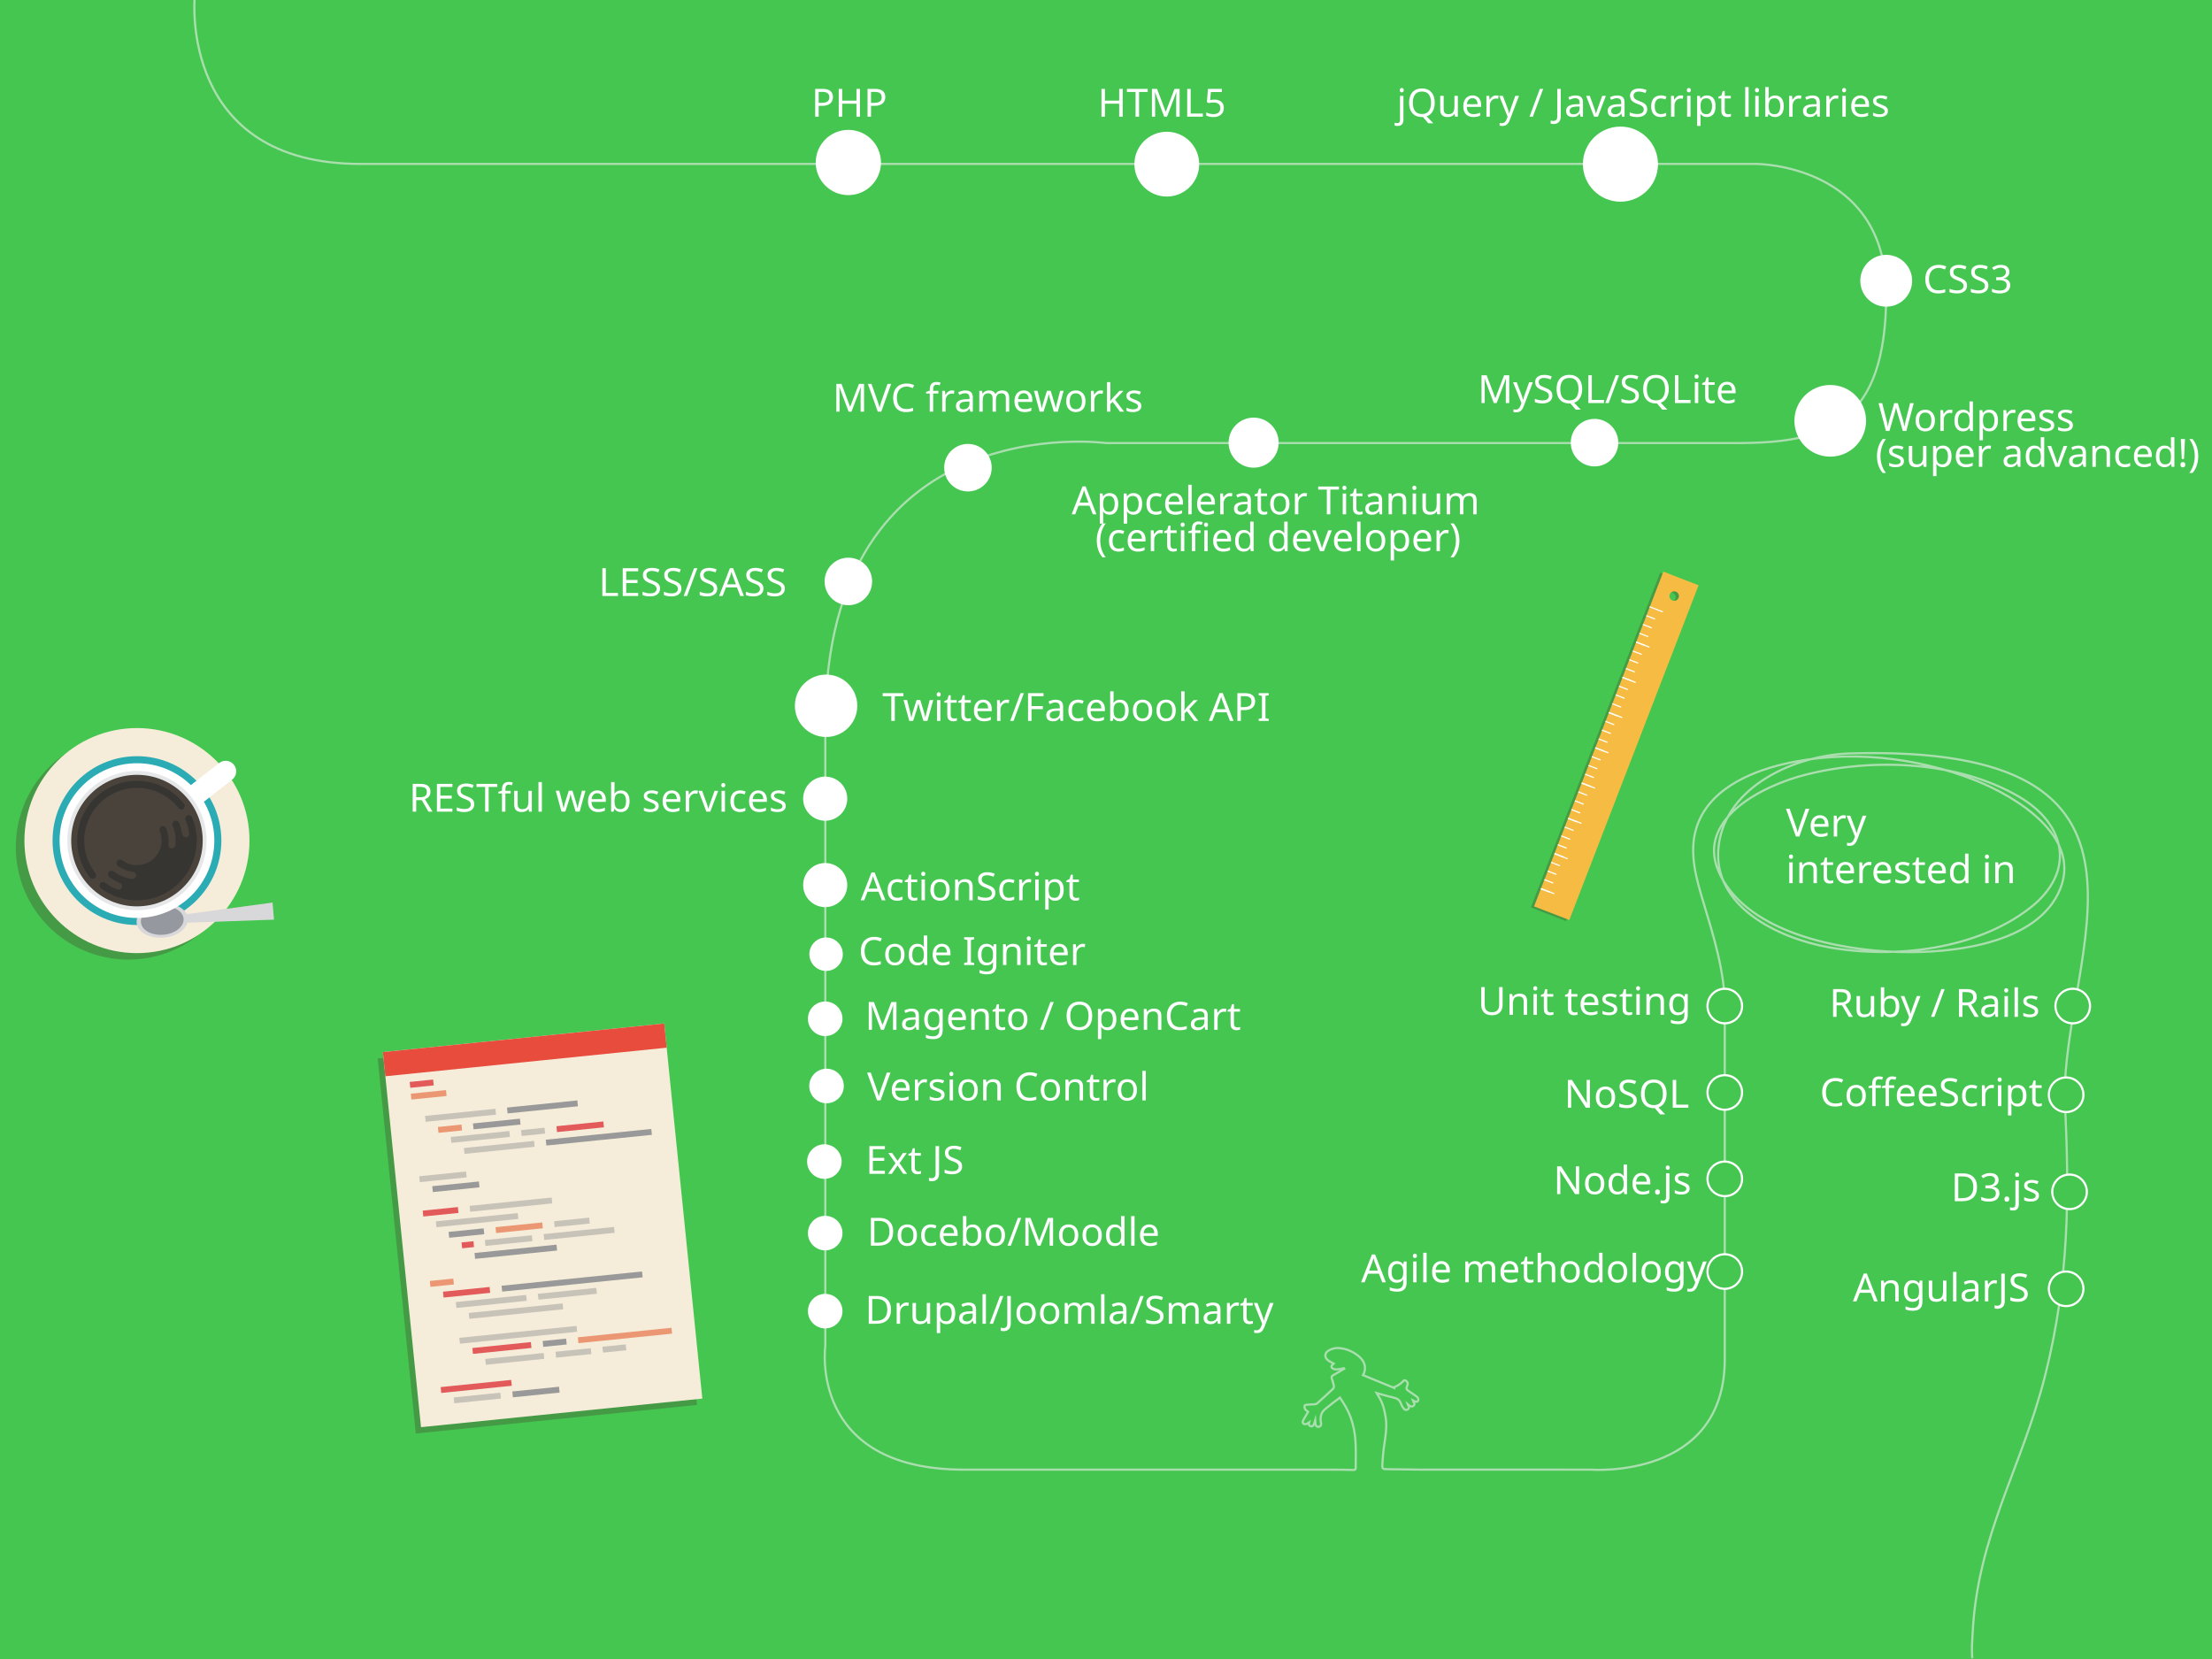
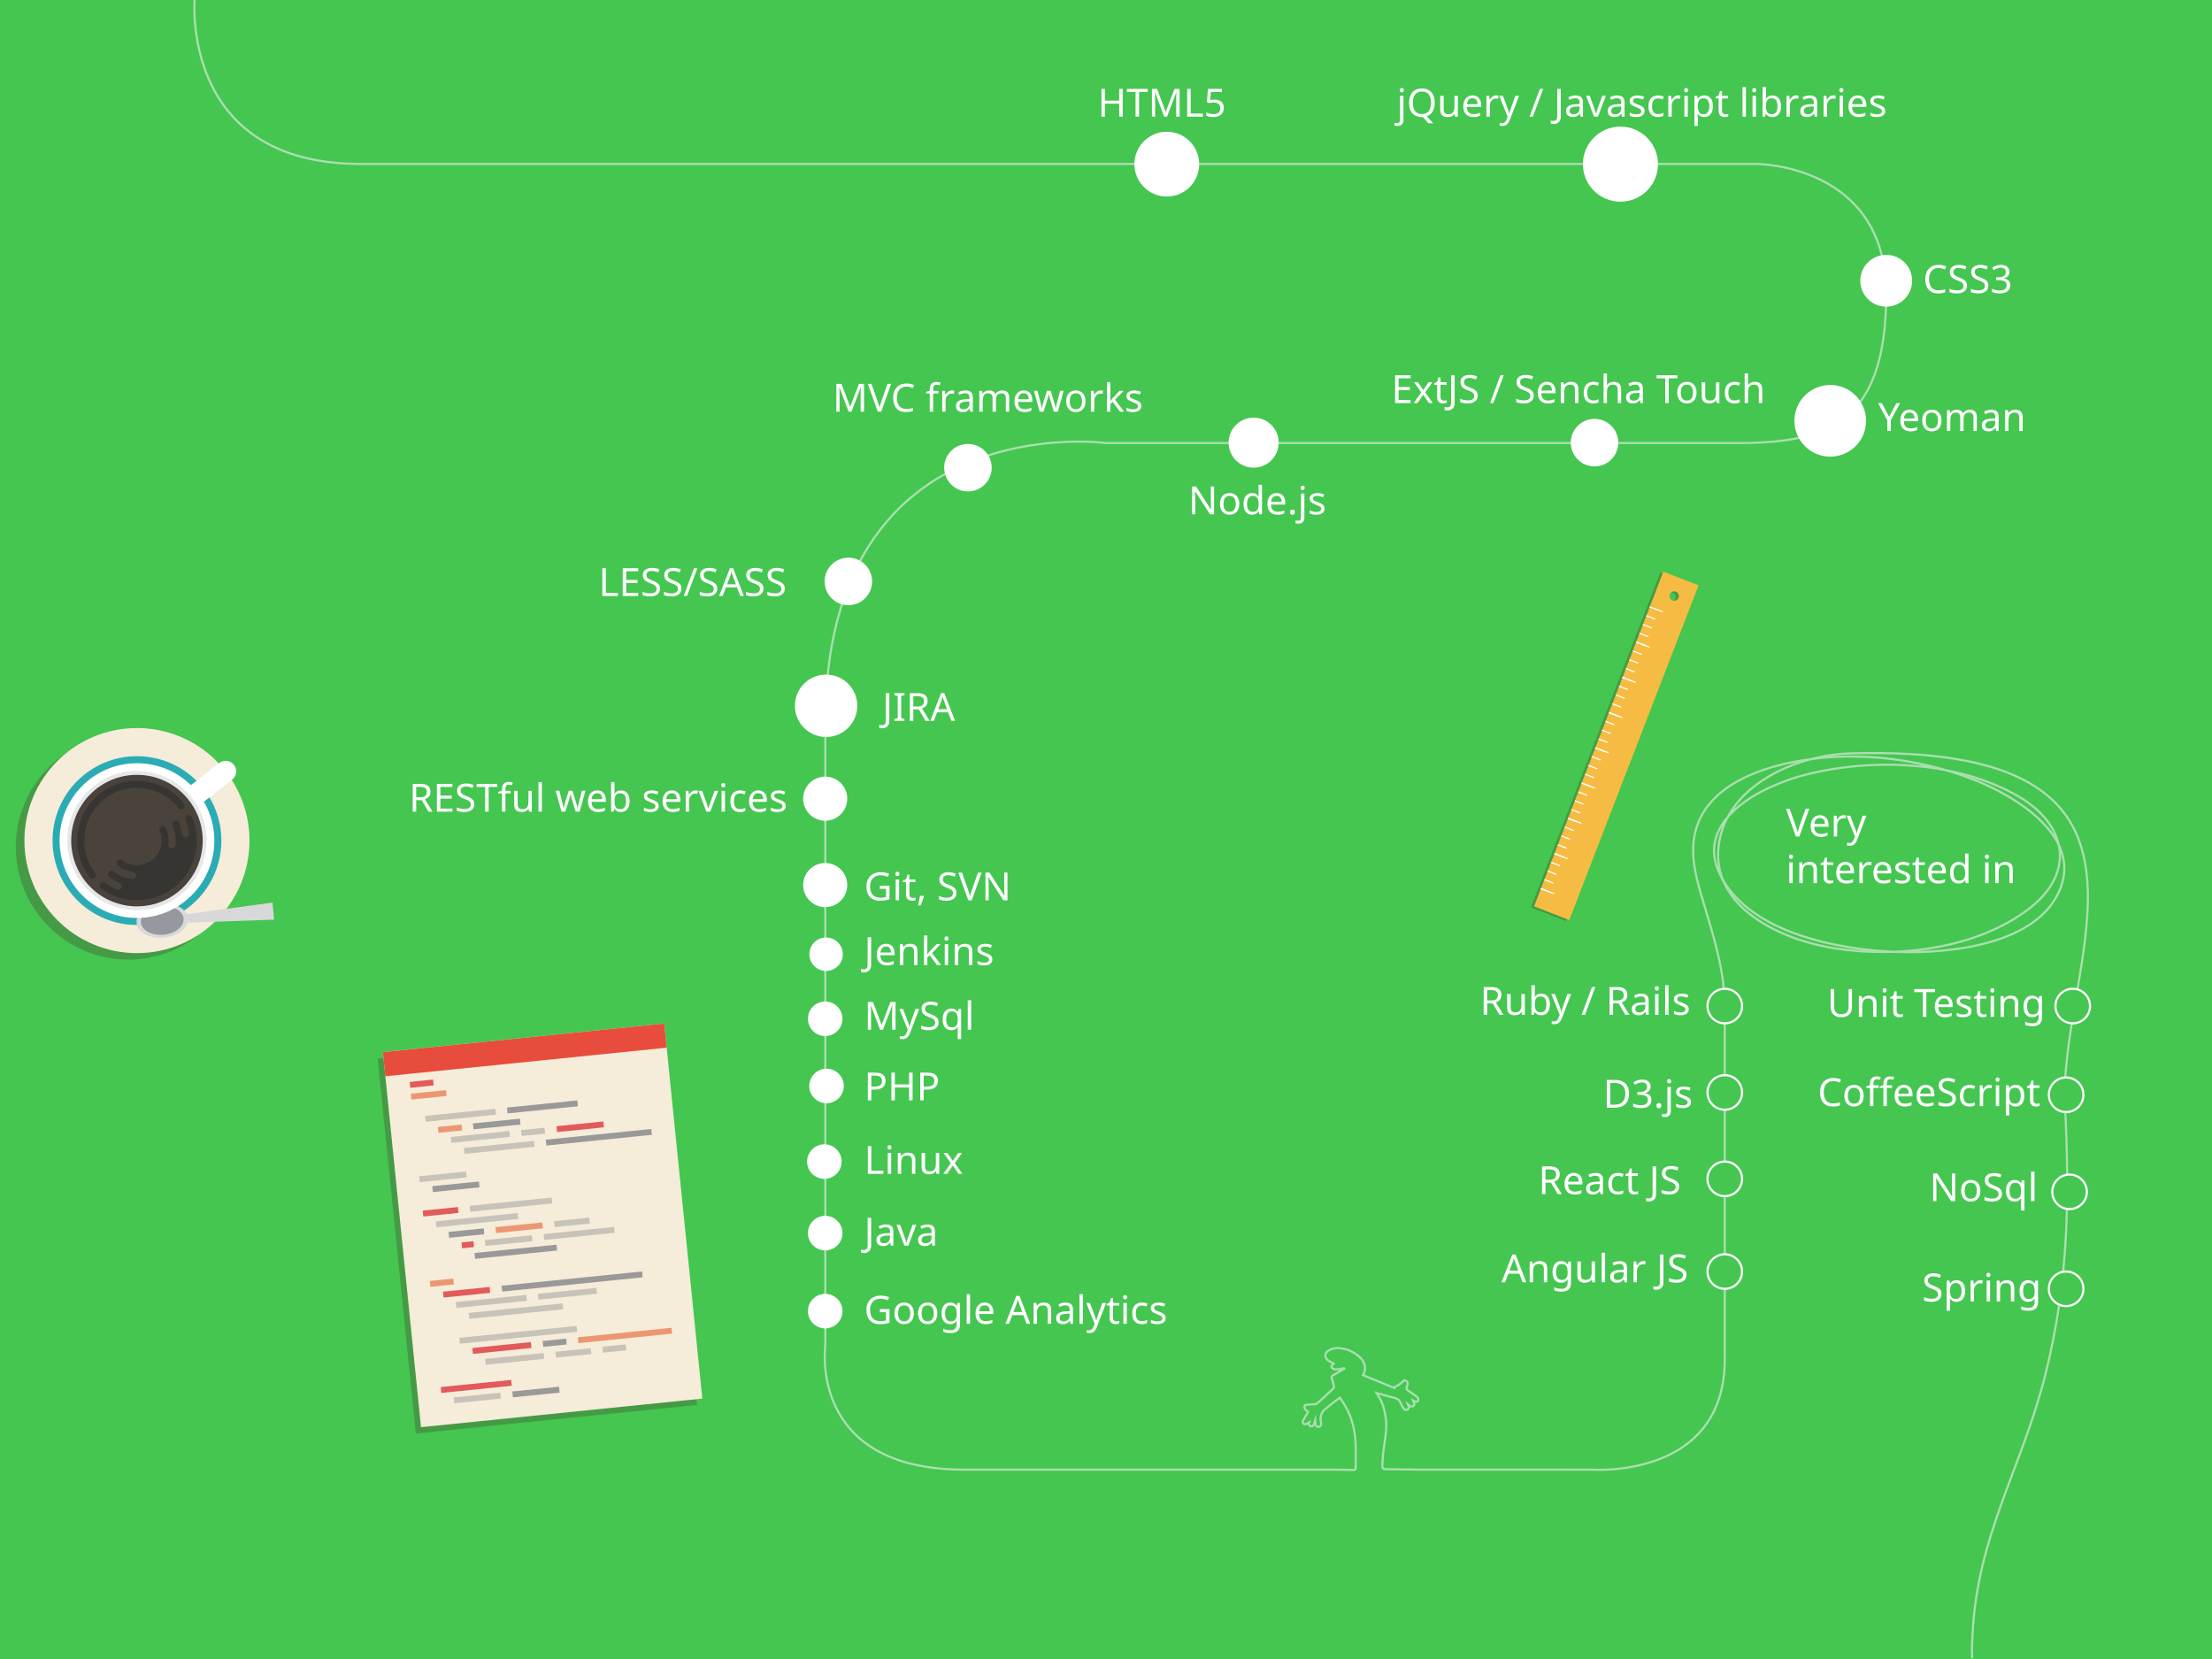
<svg xmlns="http://www.w3.org/2000/svg" version="1.1" id="svg3" x="0px" y="0px" width="1024px" height="768px" viewBox="0 0 1024 768" enable-background="new 0 0 1024 768" xml:space="preserve">
  <g id="svgScene3">
    <rect x="-8168" y="-5681.615" fill="#44C650" width="16535.688" height="12159.688" />
  </g>
  <g>
    <path fill="#459B45" d="M768.53,265.132L708.679,420.09l16.312,6.303l59.852-154.958L768.53,265.132z M772.747,278.476   c-1.126-0.435-1.687-1.701-1.25-2.826c0.435-1.126,1.698-1.687,2.826-1.252c1.126,0.438,1.688,1.701,1.252,2.828   C775.14,278.351,773.874,278.912,772.747,278.476z" />
    <path fill="#F6BB42" d="M770.024,264.633l-59.853,154.958l16.312,6.303l59.85-154.958L770.024,264.633z M774.242,277.978   c-1.126-0.436-1.687-1.701-1.25-2.826c0.434-1.127,1.698-1.688,2.825-1.253c1.127,0.438,1.688,1.702,1.253,2.828   C776.634,277.852,775.369,278.413,774.242,277.978z" />
    <rect x="763.471" y="281.815" transform="matrix(-0.9329 -0.3602 0.3602 -0.9329 1380.419 821.4254)" fill="#FFFFFF" width="6.554" height="0.546" />
    <rect x="757.242" y="298.142" transform="matrix(-0.9328 -0.3603 0.3603 -0.9328 1362.445 850.8001)" fill="#FFFFFF" width="6.557" height="0.545" />
    <rect x="750.879" y="314.503" transform="matrix(-0.9328 -0.3604 0.3604 -0.9328 1344.189 880.1945)" fill="#FFFFFF" width="6.555" height="0.546" />
    <rect x="744.59" y="330.741" transform="matrix(-0.9328 -0.3603 0.3603 -0.9328 1326.245 909.2494)" fill="#FFFFFF" width="6.557" height="0.544" />
    <rect x="738.206" y="347.053" transform="matrix(-0.9328 -0.3603 0.3603 -0.9328 1308.029 938.4792)" fill="#FFFFFF" width="6.557" height="0.545" />
    <rect x="732.025" y="363.416" transform="matrix(-0.9329 -0.3602 0.3602 -0.9329 1290.261 967.809)" fill="#FFFFFF" width="6.557" height="0.545" />
    <rect x="725.72" y="379.727" transform="matrix(-0.9328 -0.3604 0.3604 -0.9328 1272.079 997.1733)" fill="#FFFFFF" width="6.557" height="0.548" />
    <rect x="719.333" y="396.08" transform="matrix(-0.9328 -0.3603 0.3603 -0.9328 1253.885 1026.442)" fill="#FFFFFF" width="6.557" height="0.548" />
    <rect x="713.149" y="412.283" transform="matrix(-0.9328 -0.3604 0.3604 -0.9328 1236.042 1055.577)" fill="#FFFFFF" width="6.558" height="0.548" />
    <rect x="761.995" y="285.52" transform="matrix(-0.9329 -0.3601 0.3601 -0.9329 1374.171 827.6068)" fill="#FFFFFF" width="4.371" height="0.547" />
    <rect x="760.404" y="289.599" transform="matrix(-0.9328 -0.3604 0.3604 -0.9328 1369.458 835.1098)" fill="#FFFFFF" width="4.372" height="0.548" />
    <rect x="758.792" y="293.66" transform="matrix(-0.9328 -0.3604 0.3604 -0.9328 1364.877 842.3758)" fill="#FFFFFF" width="4.372" height="0.547" />
    <rect x="757.276" y="297.765" transform="matrix(-0.9328 -0.3604 0.3604 -0.9328 1360.48 849.7496)" fill="#FFFFFF" width="4.371" height="0.547" />
    <rect x="755.752" y="301.852" transform="matrix(-0.9328 -0.3603 0.3603 -0.9328 1356.095 857.0649)" fill="#FFFFFF" width="4.373" height="0.547" />
    <rect x="754.098" y="305.901" transform="matrix(-0.9329 -0.36 0.36 -0.9329 1351.626 864.0939)" fill="#FFFFFF" width="4.371" height="0.545" />
    <rect x="752.527" y="310.043" transform="matrix(-0.9327 -0.3607 0.3607 -0.9327 1346.715 871.9361)" fill="#FFFFFF" width="4.37" height="0.544" />
    <rect x="750.946" y="314.058" transform="matrix(-0.933 -0.36 0.36 -0.933 1342.609 878.7152)" fill="#FFFFFF" width="4.37" height="0.548" />
    <rect x="749.379" y="318.151" transform="matrix(-0.9329 -0.3602 0.3602 -0.9329 1337.963 886.2111)" fill="#FFFFFF" width="4.373" height="0.548" />
    <rect x="747.789" y="322.224" transform="matrix(-0.9327 -0.3606 0.3606 -0.9327 1333.224 893.7103)" fill="#FFFFFF" width="4.37" height="0.546" />
    <rect x="746.281" y="326.316" transform="matrix(-0.9328 -0.3605 0.3605 -0.9328 1328.867 901.0437)" fill="#FFFFFF" width="4.372" height="0.546" />
    <rect x="744.632" y="330.44" transform="matrix(-0.9329 -0.3603 0.3603 -0.9329 1324.349 908.2659)" fill="#FFFFFF" width="4.374" height="0.546" />
    <rect x="743.083" y="334.443" transform="matrix(-0.9328 -0.3605 0.3605 -0.9328 1319.758 915.5995)" fill="#FFFFFF" width="4.372" height="0.546" />
    <rect x="741.451" y="338.484" transform="matrix(-0.933 -0.3598 0.3598 -0.933 1315.57 922.4033)" fill="#FFFFFF" width="4.371" height="0.547" />
    <rect x="739.932" y="342.636" transform="matrix(-0.9329 -0.3602 0.3602 -0.9329 1310.922 930.0916)" fill="#FFFFFF" width="4.369" height="0.546" />
    <rect x="738.427" y="346.75" transform="matrix(-0.9325 -0.3611 0.3611 -0.9325 1305.967 938.0452)" fill="#FFFFFF" width="4.372" height="0.544" />
    <rect x="736.788" y="350.785" transform="matrix(-0.9329 -0.3602 0.3602 -0.9329 1301.884 944.7385)" fill="#FFFFFF" width="4.372" height="0.547" />
    <rect x="735.166" y="354.849" transform="matrix(-0.9328 -0.3603 0.3603 -0.9328 1297.236 952.0547)" fill="#FFFFFF" width="4.371" height="0.546" />
    <rect x="733.631" y="358.931" transform="matrix(-0.9328 -0.3604 0.3604 -0.9328 1292.736 959.4482)" fill="#FFFFFF" width="4.371" height="0.545" />
    <rect x="732.095" y="363.048" transform="matrix(-0.9328 -0.3605 0.3605 -0.9328 1288.222 966.908)" fill="#FFFFFF" width="4.371" height="0.544" />
    <rect x="730.488" y="367.133" transform="matrix(-0.9327 -0.3607 0.3607 -0.9327 1283.53 974.327)" fill="#FFFFFF" width="4.37" height="0.545" />
    <rect x="728.916" y="371.219" transform="matrix(-0.9328 -0.3603 0.3603 -0.9328 1279.244 981.4574)" fill="#FFFFFF" width="4.372" height="0.547" />
    <rect x="727.314" y="375.296" transform="matrix(-0.9329 -0.3601 0.3601 -0.9329 1274.821 988.634)" fill="#FFFFFF" width="4.37" height="0.548" />
    <rect x="725.727" y="379.354" transform="matrix(-0.9329 -0.36 0.36 -0.9329 1270.341 995.8623)" fill="#FFFFFF" width="4.371" height="0.548" />
    <rect x="724.193" y="383.385" transform="matrix(-0.9328 -0.3603 0.3603 -0.9328 1265.732 1003.267)" fill="#FFFFFF" width="4.372" height="0.545" />
    <rect x="722.618" y="387.46" transform="matrix(-0.9328 -0.3603 0.3603 -0.9328 1261.22 1010.578)" fill="#FFFFFF" width="4.372" height="0.546" />
    <rect x="721.01" y="391.616" transform="matrix(-0.9331 -0.3597 0.3597 -0.9331 1257.057 1017.655)" fill="#FFFFFF" width="4.372" height="0.547" />
    <rect x="719.51" y="395.629" transform="matrix(-0.9329 -0.3601 0.3601 -0.9329 1252.399 1025.136)" fill="#FFFFFF" width="4.371" height="0.546" />
    <rect x="717.944" y="399.734" transform="matrix(-0.9329 -0.3602 0.3602 -0.9329 1247.843 1032.548)" fill="#FFFFFF" width="4.371" height="0.545" />
    <rect x="716.317" y="403.752" transform="matrix(-0.9329 -0.3602 0.3602 -0.9329 1243.251 1039.729)" fill="#FFFFFF" width="4.371" height="0.545" />
    <rect x="714.811" y="407.78" transform="matrix(-0.933 -0.36 0.36 -0.933 1239.046 1046.851)" fill="#FFFFFF" width="4.373" height="0.548" />
    <rect x="713.223" y="411.938" transform="matrix(-0.9331 -0.3597 0.3597 -0.9331 1234.641 1054.181)" fill="#FFFFFF" width="4.371" height="0.548" />
  </g>
  <g>
    <circle fill="#459B45" cx="59.401" cy="392.135" r="52.096" />
    <circle fill="#F5ECD9" cx="63.401" cy="389.135" r="52.096" />
    <circle fill="#2BACB5" cx="63.401" cy="389.135" r="39.072" />
    <ellipse transform="matrix(0.9964 -0.0845 0.0845 0.9964 -35.7318 7.8678)" fill="#D8D8DA" cx="75.102" cy="426.151" rx="11.907" ry="7.94" />
    <polygon fill="#D8D8DA" points="126.844,425.732 84.218,427.225 83.905,423.527 126.173,417.82  " />
    <ellipse transform="matrix(0.9964 -0.0845 0.0845 0.9964 -35.7395 7.8706)" fill="#95989F" cx="75.108" cy="426.134" rx="9.922" ry="6.615" />
    <path fill="#FFFFFF" d="M107.468,360.924l-12.831,10.02c-2.126,1.659-5.196,1.282-6.855-0.845c-1.66-2.126-1.282-5.195,0.844-6.854   l12.832-10.021c2.126-1.659,5.195-1.281,6.855,0.845C109.973,356.196,109.595,359.265,107.468,360.924z" />
    <circle fill="#FFFFFF" cx="63.401" cy="389.135" r="35.816" />
    <circle fill="#E6E7E8" cx="63.401" cy="389.136" r="32.235" />
    <circle fill="#49433C" cx="63.4" cy="389.136" r="30.444" />
    <path fill="#363532" d="M46.369,367.32c-12.029,9.392-14.175,26.817-4.783,38.846c0.554,0.709,1.577,0.836,2.285,0.282   c0.709-0.554,0.835-1.575,0.282-2.284c-0.227-0.289-0.443-0.586-0.655-0.884c-0.058-0.081-0.114-0.162-0.171-0.243   c-0.194-0.281-0.385-0.564-0.567-0.854c-0.059-0.097-0.114-0.188-0.173-0.283c-0.122-0.199-0.242-0.4-0.358-0.604   c-0.078-0.135-0.156-0.271-0.23-0.405c-0.128-0.231-0.253-0.47-0.372-0.707c-0.094-0.185-0.183-0.367-0.271-0.556   c-0.066-0.139-0.132-0.276-0.195-0.418c-0.078-0.174-0.156-0.347-0.23-0.521c-0.107-0.252-0.211-0.506-0.31-0.765   c-0.064-0.163-0.124-0.334-0.185-0.5c-0.058-0.159-0.115-0.323-0.17-0.485c-0.052-0.152-0.104-0.31-0.152-0.461   c-0.092-0.291-0.179-0.584-0.259-0.879c-0.03-0.107-0.057-0.218-0.084-0.322c-0.066-0.258-0.129-0.516-0.188-0.773   c-0.019-0.084-0.038-0.166-0.056-0.248c-0.075-0.352-0.143-0.705-0.202-1.061c-0.003-0.021-0.007-0.038-0.01-0.057   c-0.033-0.205-0.067-0.41-0.096-0.615c-0.021-0.155-0.038-0.312-0.057-0.467c-0.003-0.024-0.007-0.054-0.01-0.078   c-0.09-0.771-0.142-1.535-0.157-2.304c0-0.01,0-0.018,0-0.022c-0.016-0.762,0.005-1.521,0.06-2.271   c0.004-0.045,0.008-0.09,0.011-0.133c0.028-0.352,0.062-0.701,0.104-1.049c0.003-0.021,0.004-0.04,0.007-0.061   c0.041-0.33,0.091-0.658,0.146-0.984c0.021-0.135,0.047-0.271,0.07-0.4c0.034-0.184,0.069-0.365,0.107-0.547   c0.137-0.664,0.302-1.324,0.493-1.977c0.002-0.009,0.005-0.017,0.007-0.024c1.045-3.522,2.875-6.796,5.376-9.54   c0.016-0.018,0.03-0.035,0.046-0.052c0.144-0.156,0.289-0.31,0.437-0.462c0.121-0.125,0.244-0.249,0.369-0.372   c0.126-0.125,0.252-0.251,0.383-0.373c0.221-0.21,0.446-0.415,0.676-0.617c0.08-0.07,0.162-0.14,0.244-0.211   c0.275-0.235,0.555-0.468,0.843-0.692c0.287-0.225,0.58-0.439,0.876-0.649c0.088-0.062,0.176-0.124,0.264-0.186   c0.252-0.174,0.506-0.344,0.763-0.507c0.15-0.096,0.303-0.188,0.454-0.28c0.149-0.091,0.3-0.18,0.45-0.267   c0.185-0.107,0.368-0.211,0.555-0.312c0.02-0.011,0.041-0.021,0.062-0.032c3.27-1.761,6.888-2.741,10.559-2.9   c0.009-0.001,0.018-0.001,0.025-0.002c0.68-0.026,1.358-0.027,2.038,0.001c0.185,0.008,0.37,0.018,0.556,0.029   c0.136,0.009,0.271,0.018,0.406,0.028c0.33,0.026,0.66,0.059,0.989,0.099c0.021,0.002,0.04,0.006,0.061,0.008   c0.348,0.043,0.694,0.095,1.041,0.153c0.044,0.008,0.088,0.016,0.133,0.022c0.745,0.129,1.484,0.293,2.22,0.492   c0.008,0.002,0.016,0.005,0.023,0.007c0.738,0.201,1.472,0.438,2.196,0.711c0.023,0.01,0.048,0.019,0.073,0.028   c0.146,0.056,0.292,0.109,0.438,0.168c0.192,0.077,0.383,0.16,0.573,0.242c0.018,0.008,0.036,0.015,0.054,0.022   c0.329,0.145,0.655,0.296,0.978,0.454c0.076,0.037,0.151,0.076,0.228,0.113c0.237,0.119,0.472,0.243,0.705,0.37   c0.098,0.053,0.196,0.105,0.293,0.16c0.268,0.149,0.53,0.305,0.791,0.465c0.138,0.084,0.273,0.172,0.409,0.259   c0.145,0.093,0.289,0.188,0.432,0.283c0.147,0.1,0.295,0.198,0.441,0.3c0.225,0.158,0.446,0.32,0.664,0.485   c0.151,0.114,0.3,0.231,0.448,0.35c0.121,0.096,0.241,0.192,0.359,0.291c0.159,0.131,0.316,0.262,0.473,0.396   c0.201,0.175,0.399,0.353,0.595,0.533c0.114,0.105,0.227,0.214,0.339,0.322c0.169,0.162,0.335,0.327,0.499,0.495   c0.077,0.079,0.156,0.155,0.232,0.236c0.236,0.246,0.465,0.5,0.69,0.757c0.064,0.074,0.13,0.149,0.194,0.225   c0.238,0.278,0.472,0.56,0.698,0.849c0.553,0.709,1.576,0.835,2.285,0.281c0.708-0.554,0.834-1.576,0.281-2.285   C75.824,360.074,58.397,357.929,46.369,367.32z" />
    <path fill="#363532" d="M86.746,377.466c-0.825,0.351-1.214,1.308-0.861,2.135c0.093,0.218,0.177,0.438,0.262,0.656   c0.014,0.032,0.027,0.065,0.04,0.098c0,0.002,0.001,0.004,0.002,0.006c0.079,0.206,0.153,0.412,0.228,0.619   c0.002,0.007,0.004,0.013,0.007,0.018c0.018,0.054,0.037,0.106,0.056,0.16c0.001,0.004,0.003,0.009,0.004,0.013   c0.075,0.217,0.147,0.435,0.216,0.652c0.002,0.005,0.003,0.009,0.005,0.014c0.004,0.014,0.008,0.028,0.013,0.042   c0.004,0.013,0.007,0.026,0.011,0.039c0.144,0.461,0.269,0.927,0.384,1.393c0.013,0.053,0.027,0.104,0.04,0.157   c0.107,0.453,0.201,0.908,0.283,1.365c0.02,0.108,0.039,0.22,0.057,0.326c-0.011-0.062-0.019-0.125-0.029-0.188   c0.011,0.064,0.02,0.129,0.03,0.193c0-0.002-0.001-0.006-0.001-0.006c0.024,0.145,0.047,0.295,0.069,0.441   c-0.001-0.004-0.002-0.013-0.003-0.019c0.008,0.056,0.019,0.104,0.025,0.158c0,0.002,0,0.004,0,0.006   c-0.007-0.05-0.016-0.103-0.022-0.146c0.009,0.062,0.017,0.129,0.025,0.19c0.062,0.578-0.185,1.123-0.615,1.459   c-0.217,0.17-0.482,0.287-0.776,0.328c-0.885,0.123-1.701-0.49-1.833-1.373c0-0.002-0.001-0.002-0.001-0.004   c-0.001-0.005-0.002-0.011-0.003-0.013c-0.189-1.36-0.514-2.698-0.962-3.991c-0.002-0.004-0.003-0.008-0.005-0.012   c-0.006-0.021-0.014-0.04-0.021-0.06c-0.001-0.005-0.004-0.01-0.005-0.016c-0.151-0.429-0.316-0.854-0.494-1.273   c-0.361-0.807-1.302-1.181-2.119-0.834c-0.819,0.349-1.205,1.292-0.869,2.114c0.95,2.223,1.436,4.613,1.425,7.059   c-0.001,0.064,0,0.133,0,0.193c-0.003,0.166-0.01,0.332-0.017,0.5c-0.005,0.104-0.01,0.211-0.016,0.312   c-0.01,0.155-0.021,0.312-0.034,0.469c-0.01,0.109-0.021,0.221-0.032,0.328c-0.012,0.112-0.02,0.227-0.033,0.336   c-0.002,0.02-0.008,0.029-0.01,0.045c-0.004,0.021-0.011,0.041-0.015,0.062c-0.077,0.4-0.289,0.742-0.59,0.979   c-0.329,0.261-0.755,0.392-1.201,0.334c-0.893-0.108-1.526-0.924-1.417-1.812c0.316-2.562-0.04-5.106-1.012-7.43l-0.05-0.101   c-0.356-0.815-1.304-1.194-2.125-0.846c-0.825,0.351-1.214,1.307-0.862,2.138c2.013,4.734,0.581,10.26-3.479,13.432   c-4.062,3.171-9.767,3.22-13.875,0.117c-0.718-0.541-1.738-0.397-2.279,0.316c-0.538,0.715-0.4,1.725,0.304,2.27l0.234,0.183   c1.983,1.442,4.312,2.367,6.812,2.677c0.893,0.108,1.526,0.922,1.417,1.812c-0.055,0.445-0.286,0.828-0.614,1.086   c-0.301,0.232-0.686,0.355-1.091,0.334c-0.021,0-0.042,0.002-0.063-0.002c-0.016-0.001-0.03,0.002-0.046,0   c-0.113-0.016-0.224-0.033-0.336-0.051c-0.108-0.019-0.218-0.029-0.325-0.049c-0.155-0.023-0.309-0.054-0.462-0.08   c-0.104-0.021-0.208-0.041-0.311-0.062c-0.164-0.032-0.327-0.065-0.489-0.104c-0.062-0.017-0.124-0.03-0.187-0.047   c-2.374-0.58-4.578-1.634-6.504-3.095c-0.717-0.524-1.726-0.383-2.261,0.33c-0.536,0.709-0.4,1.711,0.295,2.258   c0.362,0.275,0.734,0.537,1.114,0.787c0.005,0.004,0.009,0.007,0.014,0.011c0.018,0.014,0.035,0.022,0.054,0.034   c0.003,0.005,0.008,0.005,0.011,0.009c1.146,0.748,2.363,1.387,3.64,1.899c0.003,0.002,0.006,0.004,0.009,0.006   c0.001,0,0.003,0,0.005,0.002c0.824,0.343,1.221,1.283,0.887,2.111c-0.11,0.272-0.288,0.504-0.506,0.674   c-0.432,0.336-1.021,0.442-1.567,0.242c-0.053-0.021-0.106-0.041-0.158-0.063c-0.2-0.082-0.399-0.168-0.598-0.255   c-0.096-0.043-0.191-0.084-0.286-0.127c-0.203-0.092-0.403-0.188-0.604-0.289c-0.085-0.04-0.171-0.079-0.255-0.122   c-0.223-0.111-0.442-0.229-0.661-0.351c-0.061-0.031-0.122-0.062-0.182-0.099c-0.272-0.149-0.541-0.309-0.807-0.471   c-0.018-0.01-0.035-0.02-0.052-0.027c-0.006-0.004-0.012-0.006-0.018-0.01c-0.206-0.129-0.411-0.258-0.614-0.393   c-0.044-0.025-0.088-0.059-0.131-0.086c-0.006-0.002-0.011-0.008-0.016-0.012c-0.113-0.074-0.225-0.15-0.337-0.229   c-0.073-0.051-0.148-0.099-0.222-0.147c-0.024-0.021-0.048-0.035-0.072-0.055c-0.195-0.14-0.392-0.273-0.585-0.423   c-0.718-0.541-1.74-0.396-2.28,0.317c-0.541,0.718-0.398,1.736,0.318,2.279c9.979,7.531,23.835,7.416,33.697-0.285   c9.862-7.696,13.337-21.11,8.448-32.62C88.53,377.5,87.574,377.114,86.746,377.466z M53.499,411.451   c-0.08-0.035-0.161-0.07-0.241-0.107C53.338,411.381,53.419,411.416,53.499,411.451z M52.604,411.033   c-0.068-0.033-0.139-0.066-0.209-0.104C52.465,410.967,52.536,411,52.604,411.033z M51.692,410.561   c-0.047-0.022-0.096-0.051-0.143-0.076C51.596,410.51,51.645,410.534,51.692,410.561z M54.146,411.729   c0.046,0.021,0.093,0.037,0.14,0.059c-0.013-0.004-0.026-0.01-0.038-0.014C54.214,411.758,54.18,411.741,54.146,411.729z" />
    <path fill="#363532" d="M48.672,408.609c0.009,0.009,0.016,0.018,0.024,0.021c0.182,0.14,0.366,0.271,0.551,0.396   C49.053,408.895,48.861,408.754,48.672,408.609z" />
    <path fill="#363532" d="M85.868,379.57c0.091,0.214,0.178,0.431,0.263,0.647c-0.081-0.207-0.16-0.414-0.247-0.619   C85.879,379.589,85.873,379.581,85.868,379.57z" />
  </g>
  <g>
    <g>
      <g>
        <polygon fill="#459B45" points="306.175,487.959 305.039,476.778 174.833,490.016 175.97,501.196 192.484,663.62      322.688,650.385    " />
      </g>
    </g>
    <g>
      <g>
        <rect x="185.737" y="479.962" transform="matrix(0.9949 -0.1011 0.1011 0.9949 -56.0612 28.3022)" fill="#F5ECD9" width="130.9" height="174.532" />
      </g>
    </g>
    <g>
      <g>
        <rect x="177.483" y="480.397" transform="matrix(0.9949 -0.1011 0.1011 0.9949 -47.8899 27.0497)" fill="#E74C3C" width="130.899" height="11.239" />
      </g>
    </g>
    <g>
      <g>
        <rect x="190.271" y="505.453" transform="matrix(0.9949 -0.1011 0.1011 0.9949 -50.2233 22.6608)" fill="#EB9773" width="16.363" height="2.726" />
      </g>
    </g>
    <g>
      <g>
        <rect x="189.757" y="500.286" transform="matrix(0.9949 -0.1011 0.1011 0.9949 -49.7163 22.3058)" fill="#E25A5A" width="10.905" height="2.727" />
      </g>
    </g>
    <g opacity="0.5">
      <g>
        <rect x="196.838" y="514.922" transform="matrix(0.9949 -0.1011 0.1011 0.9949 -51.1102 24.203)" fill="#999999" width="32.722" height="2.726" />
      </g>
    </g>
    <g opacity="0.5">
      <g>
        <rect x="201.791" y="563.467" transform="matrix(0.9949 -0.1011 0.1011 0.9949 -55.9625 25.2155)" fill="#999999" width="38.094" height="2.726" />
      </g>
    </g>
    <g>
      <g>
        <rect x="234.752" y="511.05" transform="matrix(0.9949 -0.1011 0.1011 0.9949 -50.5201 28.0142)" fill="#999999" width="32.725" height="2.727" />
      </g>
    </g>
    <g opacity="0.5">
      <g>
        <rect x="208.759" y="524.945" transform="matrix(0.9949 -0.1011 0.1011 0.9949 -52.0747 25.1809)" fill="#999999" width="27.227" height="2.725" />
      </g>
    </g>
    <g>
      <g>
        <rect x="202.81" y="521.135" transform="matrix(0.9949 -0.1011 0.1011 0.9949 -51.755 23.7357)" fill="#EB9773" width="10.993" height="2.726" />
      </g>
    </g>
    <g>
      <g>
        <rect x="219.022" y="518.949" transform="matrix(0.9949 -0.1011 0.1011 0.9949 -51.4267 25.9147)" fill="#999999" width="21.859" height="2.727" />
      </g>
    </g>
    <g opacity="0.5">
      <g>
        <rect x="249.073" y="597.542" transform="matrix(0.9949 -0.1011 0.1011 0.9949 -59.2128 29.6296)" fill="#999999" width="27.187" height="2.724" />
      </g>
    </g>
    <g opacity="0.5">
      <g>
        <rect x="224.535" y="572.931" transform="matrix(0.9949 -0.1011 0.1011 0.9949 -56.8562 26.7487)" fill="#999999" width="21.859" height="2.727" />
      </g>
    </g>
    <g opacity="0.5">
      <g>
        <rect x="251.718" y="569.622" transform="matrix(0.9949 -0.1011 0.1011 0.9949 -56.3519 30.0289)" fill="#999999" width="32.746" height="2.727" />
      </g>
    </g>
    <g opacity="0.5">
      <g>
        <rect x="211.047" y="601.096" transform="matrix(0.9949 -0.1012 0.1012 0.9949 -59.8036 26.1093)" fill="#999999" width="32.75" height="2.726" />
      </g>
    </g>
    <g opacity="0.5">
      <g>
        <rect x="214.798" y="529.786" transform="matrix(0.9949 -0.1011 0.1011 0.9949 -52.5129 26.0864)" fill="#999999" width="32.64" height="2.727" />
      </g>
    </g>
    <g>
      <g>
        <rect x="252.656" y="525.089" transform="matrix(0.9949 -0.1012 0.1012 0.9949 -51.8502 30.7532)" fill="#999999" width="49.092" height="2.729" />
      </g>
    </g>
    <g>
      <g>
        <rect x="195.779" y="559.593" transform="matrix(0.9949 -0.1011 0.1011 0.9949 -55.667 23.4944)" fill="#E25A5A" width="16.363" height="2.725" />
      </g>
    </g>
    <g opacity="0.5">
      <g>
        <rect x="217.437" y="556.285" transform="matrix(0.9949 -0.1011 0.1011 0.9949 -55.1616 26.7664)" fill="#999999" width="38.158" height="2.726" />
      </g>
    </g>
    <g>
      <g>
        <rect x="207.739" y="569.451" transform="matrix(0.9949 -0.1011 0.1011 0.9949 -56.5837 24.7425)" fill="#999999" width="16.32" height="2.728" />
      </g>
    </g>
    <g>
      <g>
        <rect x="213.762" y="574.859" transform="matrix(0.9949 -0.1012 0.1012 0.9949 -57.1905 24.8655)" fill="#E25A5A" width="5.54" height="2.727" />
      </g>
    </g>
    <g>
      <g>
        <rect x="229.472" y="566.978" transform="matrix(0.9949 -0.1011 0.1011 0.9949 -56.232 27.2125)" fill="#EB9773" width="21.732" height="2.726" />
      </g>
    </g>
    <g>
      <g>
        <rect x="237.241" y="643.027" transform="matrix(0.9949 -0.1011 0.1011 0.9949 -63.8827 28.3884)" fill="#999999" width="21.731" height="2.726" />
      </g>
    </g>
    <g>
      <g>
        <rect x="232.154" y="591.885" transform="matrix(0.9949 -0.1011 0.1011 0.9949 -58.6127 29.8101)" fill="#999999" width="65.364" height="2.727" />
      </g>
    </g>
    <g opacity="0.5">
      <g>
        <rect x="256.579" y="564.502" transform="matrix(0.9949 -0.1011 0.1011 0.9949 -55.8336 29.6531)" fill="#999999" width="16.32" height="2.727" />
      </g>
    </g>
    <g opacity="0.5">
      <g>
        <rect x="241.296" y="522.596" transform="matrix(0.9949 -0.1012 0.1012 0.9949 -51.734 27.6467)" fill="#999999" width="10.909" height="2.728" />
      </g>
    </g>
    <g>
      <g>
        <rect x="219.715" y="578.092" transform="matrix(0.9949 -0.1011 0.1011 0.9949 -57.3698 27.1155)" fill="#999999" width="38.138" height="2.726" />
      </g>
    </g>
    <g opacity="0.5">
      <g>
        <rect x="212.632" y="616.538" transform="matrix(0.9949 -0.1011 0.1011 0.9949 -61.2453 27.4225)" fill="#999999" width="54.542" height="2.725" />
      </g>
    </g>
    <g opacity="0.5">
      <g>
        <rect x="224.706" y="627.682" transform="matrix(0.9949 -0.1011 0.1011 0.9949 -62.3855 27.3201)" fill="#999999" width="27.187" height="2.727" />
      </g>
    </g>
    <g opacity="0.5">
      <g>
        <rect x="257.28" y="624.914" transform="matrix(0.9949 -0.1011 0.1011 0.9949 -61.9781 30.0611)" fill="#999999" width="16.405" height="2.727" />
      </g>
    </g>
    <g opacity="0.5">
      <g>
        <rect x="279.008" y="622.864" transform="matrix(0.9949 -0.1012 0.1012 0.9949 -61.7389 32.0039)" fill="#999999" width="10.822" height="2.727" />
      </g>
    </g>
    <g opacity="0.5">
      <g>
        <rect x="194.145" y="543.4" transform="matrix(0.9949 -0.1011 0.1011 0.9949 -54.0325 23.5259)" fill="#999999" width="21.817" height="2.727" />
      </g>
    </g>
    <g>
      <g>
        <rect x="200.198" y="548.008" transform="matrix(0.9949 -0.1011 0.1011 0.9949 -54.4739 24.1583)" fill="#999999" width="21.689" height="2.725" />
      </g>
    </g>
    <g opacity="0.5">
      <g>
        <rect x="210.119" y="645.787" transform="matrix(0.9949 -0.1011 0.1011 0.9949 -64.3082 25.6616)" fill="#999999" width="21.69" height="2.725" />
      </g>
    </g>
    <g>
      <g>
        <rect x="205.14" y="596.854" transform="matrix(0.9949 -0.1011 0.1011 0.9949 -59.3638 24.8967)" fill="#E25A5A" width="21.689" height="2.725" />
      </g>
    </g>
    <g>
      <g>
        <rect x="257.676" y="520.238" transform="matrix(0.9949 -0.1011 0.1011 0.9949 -51.3626 29.8297)" fill="#E25A5A" width="21.818" height="2.726" />
      </g>
    </g>
    <g>
      <g>
        <rect x="218.711" y="622.648" transform="matrix(0.9949 -0.1011 0.1011 0.9949 -61.8844 26.6789)" fill="#E25A5A" width="27.226" height="2.727" />
      </g>
    </g>
    <g>
      <g>
        <rect x="251.343" y="620.226" transform="matrix(0.9949 -0.1008 0.1008 0.9949 -61.3628 29.0589)" fill="#999999" width="10.906" height="2.725" />
      </g>
    </g>
    <g>
      <g>
        <rect x="267.526" y="616.853" transform="matrix(0.9949 -0.1011 0.1011 0.9949 -61.0135 32.4124)" fill="#EB9773" width="43.549" height="2.727" />
      </g>
    </g>
    <g>
      <g>
        <rect x="199.068" y="592.43" transform="matrix(0.9949 -0.1012 0.1012 0.9949 -59.0197 23.7359)" fill="#EB9773" width="10.908" height="2.727" />
      </g>
    </g>
    <g>
      <g>
        <rect x="204.051" y="640.439" transform="matrix(0.9949 -0.1011 0.1011 0.9949 -63.7627 25.5793)" fill="#E25A5A" width="32.81" height="2.727" />
      </g>
    </g>
    <g opacity="0.5">
      <g>
        <rect x="217.007" y="605.574" transform="matrix(0.9949 -0.1012 0.1012 0.9949 -60.1902 27.2843)" fill="#999999" width="43.679" height="2.727" />
      </g>
    </g>
  </g>
  <g id="lalineag">
    <rect x="591.167" y="625.833" fill="#44C650" width="66.333" height="66.667" />
  </g>
  <path id="wire3" opacity="0.6" fill="none" stroke="#EFEFEF" stroke-miterlimit="10" enable-background="new    " d="M90.111-0.832  c0,0-7.058,76.718,76.717,76.718s166.271,0,166.271,0h260.987h218.988c0,0,60.106,0.001,60.106,60.107S846.074,205.1,804.076,205.1  S512,205.1,512,205.1s-129.948-17.59-129.948,129.948s0,288.028,0,288.028s-7.999,57.27,64.271,57.27c34.092,0,100.596,0,161.345,0  l10.29,0.006c2.886,0,5.77,0.061,8.655,0.136c0.714,0.019,0.993-0.208,0.986-0.931c-0.028-4.115,0.162-8.248-0.105-12.348  c-0.247-3.77-0.941-7.525-2.252-11.099c-1.187-3.231-2.947-6.175-4.938-9.115c-1.073,0.802-2.09,1.535-3.079,2.306  c-1.275,0.993-2.541,2.004-3.794,3.027c-1.562,1.273-2.147,2.982-2.083,4.941c0.021,0.579,0.171,1.154,0.229,1.734  c0.075,0.735-0.227,1.325-0.949,1.485c-0.736,0.162-1.391-0.131-1.574-0.936c-0.139-0.61-0.127-1.258-0.205-2.169  c-0.208,0.686-0.349,1.107-0.463,1.537c-0.269,1.014-0.864,1.551-1.569,1.339c-0.936-0.278-1.173-0.934-0.84-1.799  c-0.49,0.284-0.942,0.731-1.446,0.802c-1.282,0.178-1.831-0.674-1.216-1.812c0.614-1.136,1.307-2.231,1.959-3.347  c0.11-0.188,0.201-0.387,0.287-0.555c-0.516-0.43-1.125-0.736-1.401-1.229c-0.27-0.473-0.332-1.173-0.197-1.702  c0.055-0.218,0.853-0.29,1.322-0.352c0.667-0.087,1.343-0.107,2.017-0.144c0.47-0.024,0.948,0.019,1.409-0.054  c0.358-0.059,0.774-0.162,1.032-0.393c2.503-2.253,4.998-4.517,7.438-6.837c0.284-0.271,0.379-0.938,0.289-1.363  c-0.243-1.17-0.613-2.314-0.97-3.459c-0.216-0.695,0.038-1.026,0.663-1.37c1.73-0.952,3.406-2.007,5.104-3.02  c-0.051-0.08-0.1-0.159-0.147-0.239c-1.039,0.193-2.073,0.471-3.121,0.549c-0.636,0.049-1.4-0.038-1.92-0.364  c-0.972-0.607-0.911-1.261-0.014-1.988c0.146-0.121,0.286-0.252,0.363-0.32c-0.963-0.562-2.038-0.986-2.853-1.708  c-1.567-1.385-1.309-3.319,0.52-4.389c1.611-0.939,3.418-1.296,5.246-1.073c3.428,0.417,6.479,1.796,9.059,4.104  c2.097,1.876,3.528,4.999,1.562,8.391c4.818,1.979,9.615,3.947,14.409,5.917c-0.022-0.11-0.045-0.223-0.066-0.333  c0.62-0.274,1.284-0.48,1.851-0.843c0.77-0.491,1.515-1.048,2.175-1.678c0.406-0.389,0.679-0.968,1.331-0.568  c0.651,0.4,1.211,0.915,0.959,1.817c-0.061,0.218-0.14,0.432-0.214,0.646c-0.501,1.458-0.442,1.621,0.874,2.519  c1.231,0.838,2.496,1.637,3.668,2.553c0.36,0.283,0.69,0.915,0.647,1.347c-0.096,0.952-0.845,1.208-1.725,0.732  c-0.241-0.13-0.483-0.261-0.857-0.461c0.344,0.978,1.396,1.907,0.19,2.661c-0.981,0.61-1.734-0.224-2.517-0.861  c0.094,0.243,0.137,0.523,0.287,0.722c0.487,0.636,0.284,1.214-0.228,1.625c-0.611,0.491-1.357,0.403-1.828-0.202  c-0.53-0.681-1.024-1.442-1.307-2.249c-0.537-1.542-1.448-2.448-3.099-2.828c-2.707-0.622-5.367-1.445-8.248-2.24  c0.308,0.525,0.5,0.902,0.736,1.253c2.065,3.056,2.936,6.531,3.477,10.102c0.639,4.225-0.021,8.389-0.654,12.564  c-0.438,2.876-0.696,5.785-0.874,8.688c-0.163,2.657-0.067,2.665,2.628,2.671l15.59,0.199l3.164-0.009  c42.923,0,75.169,0.009,75.169,0.009s61.949,4.823,61.949-51.177c0-55.795,0-162.285,0-163.433c0-15.813-5.28-32.703-9.83-47.812  c-3.292-10.936-6.779-22.732-3.467-34.107c5.165-17.74,24.095-26.234,40.629-30.116c28.926-6.792,61.578-3.365,89.015,7.684  c18.313,7.375,48.574,25.562,39.038,49.865c-10.331,26.327-51.621,30.209-75.226,29.442c-26.705-0.865-68.17-8.483-82.002-35.096  c-13.381-25.741,19.146-41.848,39.148-46.932c31.203-7.93,70.625-6.425,98.964,10.196c22.052,12.933,26.088,34.987,5.134,51.381  c-24.848,19.438-63.131,23.733-93.296,18.285c-23.029-4.158-54.48-18.821-50.92-47.17c3.484-27.736,35.848-41.749,60.459-42.558  c160.405-4.848,98.403,92.7,99.736,160.618c2.337,44.505,1.884,83.611-8.983,126.969c-10.855,43.306-31.548,74.358-33.691,120.287  c-0.26,5.572-0.444,5.535-0.158,11.015" />
-   <g id="skill01">
-     <g>
-       <circle fill="#FFFFFF" cx="392.728" cy="75.225" r="15.104" />
-       <text transform="matrix(1 0 0 1 375.6284 54)" fill="#FFFFFF" font-family="'Roboto-Regular'" font-size="18.006">PHP</text>
-     </g>
-   </g>
  <g id="skill02">
    <g>
      <text transform="matrix(1 0 0 1 508.1523 54)" fill="#FFFFFF" font-family="'Roboto-Regular'" font-size="18.006">HTML5</text>
      <circle fill="#FFFFFF" cx="540.15" cy="75.986" r="15" />
    </g>
  </g>
  <g id="skill03">
    <g>
-       <text transform="matrix(1 0 0 1 646.582 54)" fill="#FFFFFF" font-family="'Roboto-Regular'" font-size="18.006">jQuery / JavaScript libraries</text>
+       <text transform="matrix(1 0 0 1 646.582 54)" fill="#FFFFFF" font-family="'Roboto-Regular'" font-size="18.006">jQuery / Javascript libraries</text>
      <circle fill="#FFFFFF" cx="750.15" cy="75.986" r="17.385" />
    </g>
  </g>
  <g id="skill12">
    <g>
-       <text transform="matrix(1 0 0 1 398.4229 416.793)" fill="#FFFFFF" font-family="'Roboto-Regular'" font-size="18.006">ActionScript</text>
+       <text transform="matrix(1 0 0 1 400 416.793)" fill="#FFFFFF" font-family="'Roboto-Regular'" font-size="18.006">Git, SVN</text>
      <circle fill="#FFFFFF" cx="382.009" cy="409.73" r="10.213" />
    </g>
  </g>
  <g id="skill11">
    <g>
      <text transform="matrix(1 0 0 1 189.3105 375.7314)" fill="#FFFFFF" font-family="'Roboto-Regular'" font-size="18.006">RESTful web services</text>
      <circle fill="#FFFFFF" cx="382.009" cy="369.73" r="10.213" />
    </g>
  </g>
  <g id="skill18">
    <g>
-       <text transform="matrix(1 0 0 1 400.4229 612.8066)" fill="#FFFFFF" font-family="'Roboto-Regular'" font-size="18.006">Drupal/Joomla/Smarty</text>
+       <text transform="matrix(1 0 0 1 400 612.8066)" fill="#FFFFFF" font-family="'Roboto-Regular'" font-size="18.006">Google Analytics</text>
      <circle fill="#FFFFFF" cx="382.009" cy="606.962" r="8" />
    </g>
  </g>
  <g id="skill13">
    <g>
      <circle fill="#FFFFFF" cx="382.422" cy="441.73" r="7.746" />
-       <text transform="matrix(1 0 0 1 397.4229 446.7305)" fill="#FFFFFF" font-family="'Roboto-Regular'" font-size="18.006">Code Igniter</text>
+       <text transform="matrix(1 0 0 1 400 446.7305)" fill="#FFFFFF" font-family="'Roboto-Regular'" font-size="18.006">Jenkins</text>
    </g>
  </g>
  <g id="skill10">
    <g>
-       <text transform="matrix(1 0 0 1 408.4229 333.7314)" fill="#FFFFFF" font-family="'Roboto-Regular'" font-size="18.006">Twitter/Facebook API</text>
+       <text transform="matrix(1 0 0 1 408.4229 333.7314)" fill="#FFFFFF" font-family="'Roboto-Regular'" font-size="18.006">JIRA</text>
      <circle fill="#FFFFFF" cx="382.422" cy="326.731" r="14.449" />
    </g>
  </g>
  <g id="skill08">
    <g>
      <text transform="matrix(1 0 0 1 385.4233 190.5781)" fill="#FFFFFF" font-family="'Roboto-Regular'" font-size="18.006">MVC frameworks</text>
      <circle fill="#FFFFFF" cx="448.089" cy="216.5" r="11" />
    </g>
  </g>
  <g id="skill09">
    <g>
      <text transform="matrix(1 0 0 1 277.0898 275.9111)" fill="#FFFFFF" font-family="'Roboto-Regular'" font-size="18.006">LESS/SASS</text>
      <circle fill="#FFFFFF" cx="392.728" cy="269.167" r="11" />
    </g>
  </g>
  <g id="skill06">
    <g>
-       <text transform="matrix(1 0 0 1 684.0898 186.5781)" fill="#FFFFFF" font-family="'Roboto-Regular'" font-size="18.006">MySQL/SQLite</text>
+       <text transform="matrix(1 0 0 1 644.0898 186.5781)" fill="#FFFFFF" font-family="'Roboto-Regular'" font-size="18.006">ExtJS / Sencha Touch</text>
      <circle fill="#FFFFFF" cx="738.15" cy="204.911" r="11" />
    </g>
  </g>
  <g id="skill14">
    <g>
-       <text transform="matrix(1 0 0 1 400.4229 476.7305)" fill="#FFFFFF" font-family="'Roboto-Regular'" font-size="18.006">Magento / OpenCart</text>
+       <text transform="matrix(1 0 0 1 400 476.7305)" fill="#FFFFFF" font-family="'Roboto-Regular'" font-size="18.006">MySql</text>
      <circle fill="#FFFFFF" cx="382.009" cy="471.626" r="8" />
    </g>
  </g>
  <g id="skill15">
    <g>
-       <text transform="matrix(1 0 0 1 401.4219 509.416)" fill="#FFFFFF" font-family="'Roboto-Regular'" font-size="18.006">Version Control</text>
+       <text transform="matrix(1 0 0 1 400 509.416)" fill="#FFFFFF" font-family="'Roboto-Regular'" font-size="18.006">PHP</text>
      <circle fill="#FFFFFF" cx="382.628" cy="502.73" r="8" />
    </g>
  </g>
  <g id="skill16">
    <g>
-       <text transform="matrix(1 0 0 1 400.7275 543.416)" fill="#FFFFFF" font-family="'Roboto-Regular'" font-size="18.006">Ext JS</text>
+       <text transform="matrix(1 0 0 1 400 543.416)" fill="#FFFFFF" font-family="'Roboto-Regular'" font-size="18.006">Linux</text>
      <circle fill="#FFFFFF" cx="381.628" cy="537.73" r="8" />
    </g>
  </g>
  <g id="skill17">
    <g>
-       <text transform="matrix(1 0 0 1 401.4219 576.6543)" fill="#FFFFFF" font-family="'Roboto-Regular'" font-size="18.006">Docebo/Moodle</text>
+       <text transform="matrix(1 0 0 1 400 576.6543)" fill="#FFFFFF" font-family="'Roboto-Regular'" font-size="18.006">Java</text>
      <circle fill="#FFFFFF" cx="382.009" cy="570.839" r="8" />
    </g>
  </g>
  <g id="skill22">
    <g>
-       <text transform="matrix(1 0 0 1 684.0898 469.8018)" fill="#FFFFFF" font-family="'Roboto-Regular'" font-size="18.006">Unit testing</text>
+       <text transform="matrix(1 0 0 1 685.0898 469.8018)" fill="#FFFFFF" font-family="'Roboto-Regular'" font-size="18.006">Ruby / Rails</text>
      <circle fill="#44C650" stroke="#FFFFFF" stroke-miterlimit="10" cx="798.449" cy="465.731" r="8" />
    </g>
  </g>
  <g id="skill23">
    <g>
-       <text transform="matrix(1 0 0 1 846.8359 470.7314)" fill="#FFFFFF" font-family="'Roboto-Regular'" font-size="18.006">Ruby / Rails</text>
+       <text transform="matrix(1 0 0 1 845.8359 470.7314)" fill="#FFFFFF" font-family="'Roboto-Regular'" font-size="18.006">Unit Testing</text>
      <circle fill="#44C650" stroke="#FFFFFF" stroke-miterlimit="10" cx="959.529" cy="465.731" r="8" />
    </g>
  </g>
  <g id="skill21">
    <g>
-       <text transform="matrix(1 0 0 1 724.0898 512.8018)" fill="#FFFFFF" font-family="'Roboto-Regular'" font-size="18.006">NoSQL</text>
+       <text transform="matrix(1 0 0 1 742.0898 512.8018)" fill="#FFFFFF" font-family="'Roboto-Regular'" font-size="18.006">D3.js</text>
      <circle fill="#44C650" stroke="#FFFFFF" stroke-miterlimit="10" cx="798.449" cy="505.731" r="8" />
    </g>
  </g>
  <g id="skill24">
    <g>
-       <text transform="matrix(1 0 0 1 842.4463 512.0635)" fill="#FFFFFF" font-family="'Roboto-Regular'" font-size="18.006">CoffeeScript</text>
+       <text transform="matrix(1 0 0 1 841.4463 512.0635)" fill="#FFFFFF" font-family="'Roboto-Regular'" font-size="18.006">CoffeeScript</text>
      <circle fill="#44C650" stroke="#FFFFFF" stroke-miterlimit="10" cx="956.473" cy="506.802" r="8" />
    </g>
  </g>
  <g id="skill20">
    <g>
-       <text transform="matrix(1 0 0 1 719.0898 552.8018)" fill="#FFFFFF" font-family="'Roboto-Regular'" font-size="18.006">Node.js</text>
+       <text transform="matrix(1 0 0 1 712.09 552.8018)" fill="#FFFFFF" font-family="'Roboto-Regular'" font-size="18.006">React JS</text>
      <circle fill="#44C650" stroke="#FFFFFF" stroke-miterlimit="10" cx="798.449" cy="545.731" r="8" />
    </g>
  </g>
  <g id="skill25">
    <g>
-       <text transform="matrix(1 0 0 1 903.1826 556.0645)" fill="#FFFFFF" font-family="'Roboto-Regular'" font-size="18.006">D3.js</text>
+       <text transform="matrix(1 0 0 1 893.1826 556.0645)" fill="#FFFFFF" font-family="'Roboto-Regular'" font-size="18.006">NoSql</text>
      <circle fill="#44C650" stroke="#FFFFFF" stroke-miterlimit="10" cx="958.059" cy="551.731" r="8" />
    </g>
  </g>
  <g id="skill26">
    <g>
-       <text transform="matrix(1 0 0 1 857.7568 602.4688)" fill="#FFFFFF" font-family="'Roboto-Regular'" font-size="18.006">AngularJS</text>
+       <text transform="matrix(1 0 0 1 889.7568 602.4688)" fill="#FFFFFF" font-family="'Roboto-Regular'" font-size="18.006">Spring</text>
      <circle fill="#44C650" stroke="#FFFFFF" stroke-miterlimit="10" cx="956.473" cy="596.63" r="8" />
    </g>
  </g>
  <g id="skill19">
    <g>
-       <text transform="matrix(1 0 0 1 630.0898 593.6299)" fill="#FFFFFF" font-family="'Roboto-Regular'" font-size="18.006">Agile methodology</text>
+       <text transform="matrix(1 0 0 1 695.0898 593.6299)" fill="#FFFFFF" font-family="'Roboto-Regular'" font-size="18.006">Angular JS</text>
      <circle fill="#44C650" stroke="#FFFFFF" stroke-miterlimit="10" cx="798.449" cy="588.63" r="8" />
    </g>
  </g>
  <g id="skill04">
    <g>
      <circle fill="#FFFFFF" cx="873.183" cy="129.971" r="12" />
      <text transform="matrix(1 0 0 1 890.1826 135.6523)" fill="#FFFFFF" font-family="'Roboto-Regular'" font-size="18.006">CSS3</text>
    </g>
  </g>
  <g id="skill05">
    <g>
-       <text transform="matrix(1 0 0 1 869.4229 199.5)" fill="#FFFFFF" font-family="'Roboto-Regular'" font-size="18.006">Wordpress</text>
+       <text transform="matrix(1 0 0 1 869.4229 199.5)" fill="#FFFFFF" font-family="'Roboto-Regular'" font-size="18.006">Yeoman</text>
      <circle fill="#FFFFFF" cx="847.27" cy="194.807" r="16.589" />
-       <text transform="matrix(1 0 0 1 868.1826 216.0957)" fill="#FFFFFF" font-family="'Roboto-Regular'" font-size="18.006">(super advanced!)</text>
    </g>
  </g>
  <g id="skill07">
    <g>
-       <text transform="matrix(1 0 0 1 496.0938 238.0898)" fill="#FFFFFF" font-family="'Roboto-Regular'" font-size="18.006">Appcelerator Titanium </text>
+       <text transform="matrix(1 0 0 1 550.094 238.0898)" fill="#FFFFFF" font-family="'Roboto-Regular'" font-size="18.006">Node.js</text>
      <circle fill="#FFFFFF" cx="580.346" cy="204.911" r="11.589" />
-       <text transform="matrix(1 0 0 1 507.0088 255.166)" fill="#FFFFFF" font-family="'Roboto-Regular'" font-size="18.006">(certified developer)</text>
    </g>
  </g>
  <g id="interested">
    <text transform="matrix(1 0 0 1 826.7822 387.2324)" fill="#FFFFFF" font-family="'Roboto-Regular'" font-size="18.006">Very </text>
    <text transform="matrix(1 0 0 1 826.7822 408.8398)" fill="#FFFFFF" font-family="'Roboto-Regular'" font-size="18.006">interested in</text>
  </g>
</svg>
